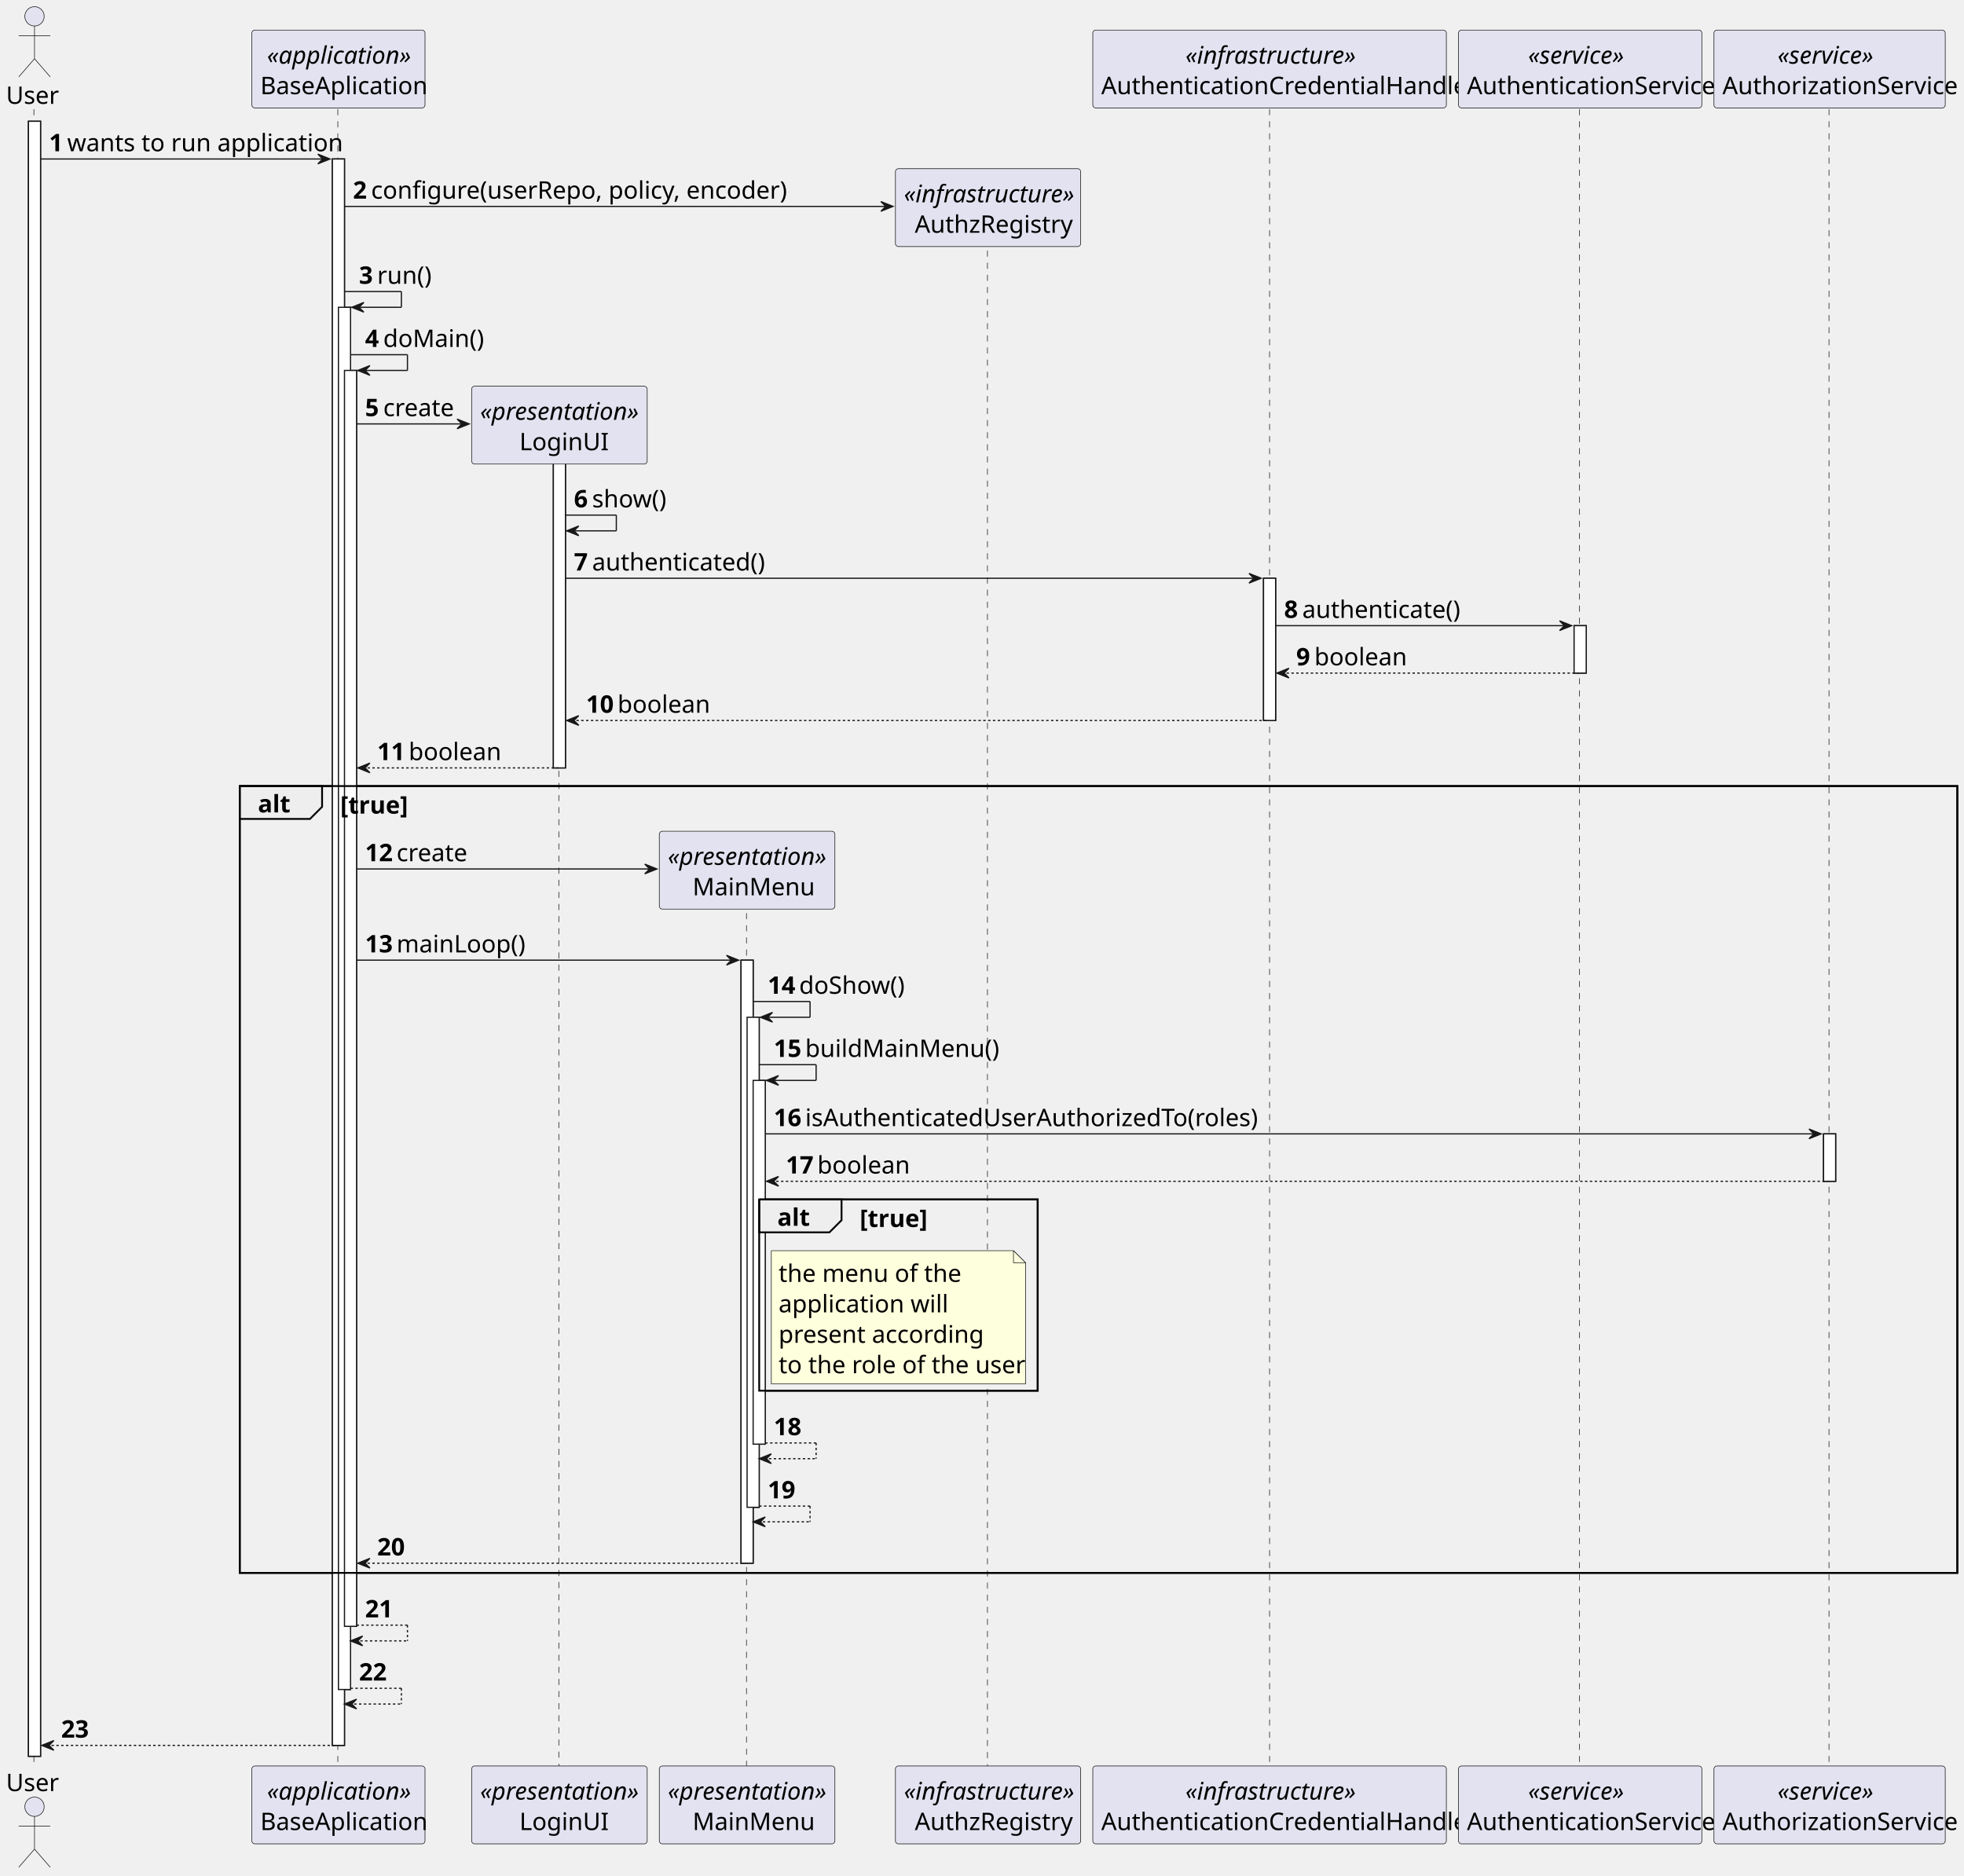
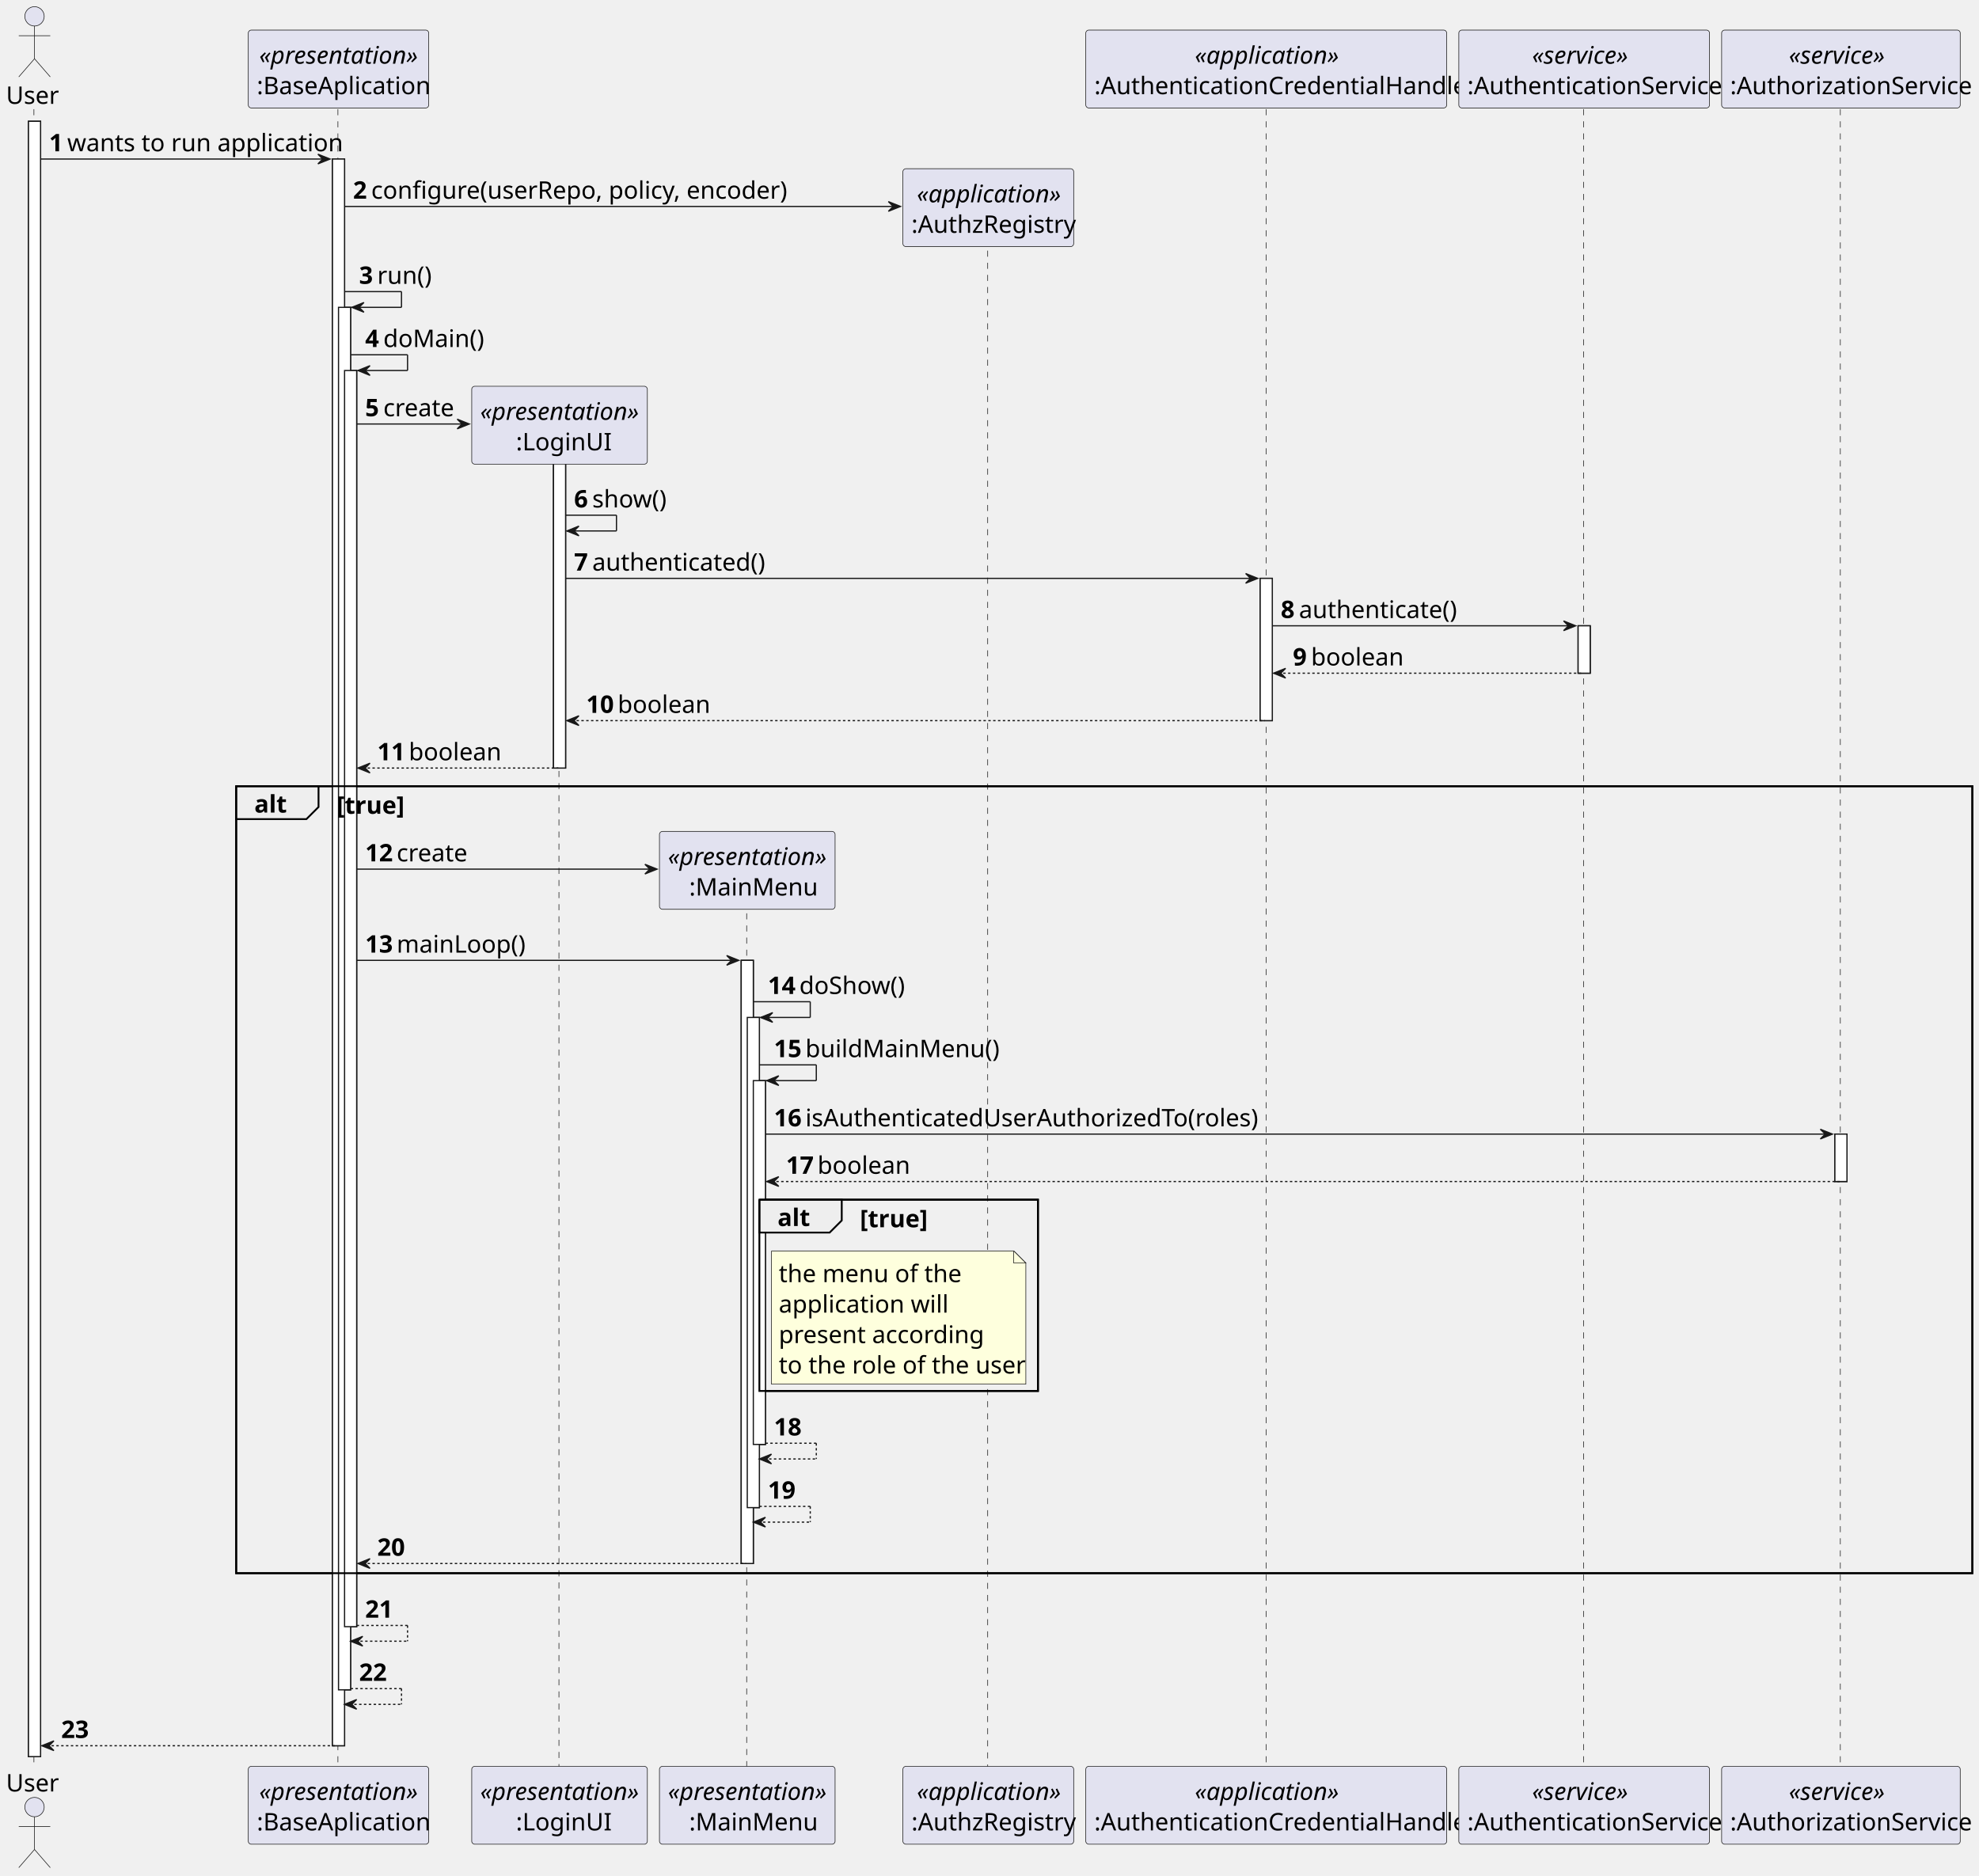
- <svg xmlns="http://www.w3.org/2000/svg" contentStyleType="text/css" height="1549px" preserveAspectRatio="none" style="width:1622px;height:1549px;background:#FFFFFF;" version="1.1" viewBox="0 0 1622 1549" width="1622px" zoomAndPan="magnify">
+ <svg xmlns="http://www.w3.org/2000/svg" contentStyleType="text/css" height="1549px" preserveAspectRatio="none" style="width:1634px;height:1549px;background:#FFFFFF;" version="1.1" viewBox="0 0 1634 1549" width="1634px" zoomAndPan="magnify">
  <defs />
  <g>
    <rect fill="#FFFFFF" height="1350.312" style="stroke:#181818;stroke-width:1.0;" width="10" x="23.5" y="100.156" />
    <rect fill="#FFFFFF" height="1310.156" style="stroke:#181818;stroke-width:1.0;" width="10" x="274.5" y="131.312" />
    <rect fill="#FFFFFF" height="1141.531" style="stroke:#181818;stroke-width:1.0;" width="10" x="279.5" y="253.781" />
    <rect fill="#FFFFFF" height="1037.219" style="stroke:#181818;stroke-width:1.0;" width="10" x="284.5" y="305.938" />
    <rect fill="#FFFFFF" height="274.094" style="stroke:#181818;stroke-width:1.0;" width="10" x="457" y="360.094" />
    <rect fill="#FFFFFF" height="498.031" style="stroke:#181818;stroke-width:1.0;" width="10" x="612" y="792.969" />
    <rect fill="#FFFFFF" height="404.719" style="stroke:#181818;stroke-width:1.0;" width="10" x="617" y="840.125" />
    <rect fill="#FFFFFF" height="300.406" style="stroke:#181818;stroke-width:1.0;" width="10" x="622" y="892.281" />
-     <rect fill="#FFFFFF" height="117.469" style="stroke:#181818;stroke-width:1.0;" width="10" x="1043.5" y="477.562" />
-     <rect fill="#FFFFFF" height="39.156" style="stroke:#181818;stroke-width:1.0;" width="10" x="1300" y="516.719" />
-     <rect fill="#FFFFFF" height="39.156" style="stroke:#181818;stroke-width:1.0;" width="10" x="1506" y="936.438" />
-     <rect fill="none" height="649.812" style="stroke:#000000;stroke-width:1.5;" width="1418.5" x="198" y="649.188" />
+     <rect fill="#FFFFFF" height="117.469" style="stroke:#181818;stroke-width:1.0;" width="10" x="1040.5" y="477.562" />
+     <rect fill="#FFFFFF" height="39.156" style="stroke:#181818;stroke-width:1.0;" width="10" x="1303" y="516.719" />
+     <rect fill="#FFFFFF" height="39.156" style="stroke:#181818;stroke-width:1.0;" width="10" x="1515" y="936.438" />
+     <rect fill="none" height="649.812" style="stroke:#000000;stroke-width:1.5;" width="1433.5" x="195" y="649.188" />
    <rect fill="none" height="157.938" style="stroke:#000000;stroke-width:1.5;" width="230" x="627" y="990.594" />
    <line style="stroke:#181818;stroke-width:0.5;stroke-dasharray:5.0,5.0;" x1="28" x2="28" y1="90.156" y2="1459.469" />
    <line style="stroke:#181818;stroke-width:0.5;stroke-dasharray:5.0,5.0;" x1="279" x2="279" y1="90.156" y2="1459.469" />
    <line style="stroke:#181818;stroke-width:0.5;stroke-dasharray:5.0,5.0;" x1="461.5" x2="461.5" y1="366.594" y2="1459.469" />
    <line style="stroke:#181818;stroke-width:0.5;stroke-dasharray:5.0,5.0;" x1="616.5" x2="616.5" y1="734.156" y2="1459.469" />
    <line style="stroke:#181818;stroke-width:0.5;stroke-dasharray:5.0,5.0;" x1="815.5" x2="815.5" y1="186.969" y2="1459.469" />
-     <line style="stroke:#181818;stroke-width:0.5;stroke-dasharray:5.0,5.0;" x1="1048.5" x2="1048.5" y1="90.156" y2="1459.469" />
-     <line style="stroke:#181818;stroke-width:0.5;stroke-dasharray:5.0,5.0;" x1="1304.5" x2="1304.5" y1="90.156" y2="1459.469" />
-     <line style="stroke:#181818;stroke-width:0.5;stroke-dasharray:5.0,5.0;" x1="1510.5" x2="1510.5" y1="90.156" y2="1459.469" />
+     <line style="stroke:#181818;stroke-width:0.5;stroke-dasharray:5.0,5.0;" x1="1045.5" x2="1045.5" y1="90.156" y2="1459.469" />
+     <line style="stroke:#181818;stroke-width:0.5;stroke-dasharray:5.0,5.0;" x1="1307.5" x2="1307.5" y1="90.156" y2="1459.469" />
+     <line style="stroke:#181818;stroke-width:0.5;stroke-dasharray:5.0,5.0;" x1="1519.5" x2="1519.5" y1="90.156" y2="1459.469" />
    <text fill="#000000" font-family="sans-serif" font-size="20" lengthAdjust="spacing" textLength="41" x="5" y="85.762">User</text>
    <ellipse cx="28.5" cy="13.5" fill="#E2E2F0" rx="8" ry="8" style="stroke:#181818;stroke-width:0.5;" />
    <path d="M28.5,21.5 L28.5,48.5 M15.5,29.5 L41.5,29.5 M28.5,48.5 L15.5,63.5 M28.5,48.5 L41.5,63.5 " fill="none" style="stroke:#181818;stroke-width:0.5;" />
    <text fill="#000000" font-family="sans-serif" font-size="20" lengthAdjust="spacing" textLength="41" x="5" y="1479.23">User</text>
    <ellipse cx="28.5" cy="1492.125" fill="#E2E2F0" rx="8" ry="8" style="stroke:#181818;stroke-width:0.5;" />
    <path d="M28.5,1500.125 L28.5,1527.125 M15.5,1508.125 L41.5,1508.125 M28.5,1527.125 L15.5,1542.125 M28.5,1527.125 L41.5,1542.125 " fill="none" style="stroke:#181818;stroke-width:0.5;" />
-     <rect fill="#E2E2F0" height="64.312" rx="2.5" ry="2.5" style="stroke:#181818;stroke-width:0.5;" width="143" x="208" y="24.844" />
-     <text fill="#000000" font-family="sans-serif" font-size="20" font-style="italic" lengthAdjust="spacing" textLength="118" x="220.5" y="52.605">«application»</text>
-     <text fill="#000000" font-family="sans-serif" font-size="20" lengthAdjust="spacing" textLength="129" x="215" y="77.762">BaseAplication</text>
-     <rect fill="#E2E2F0" height="64.312" rx="2.5" ry="2.5" style="stroke:#181818;stroke-width:0.5;" width="143" x="208" y="1458.469" />
-     <text fill="#000000" font-family="sans-serif" font-size="20" font-style="italic" lengthAdjust="spacing" textLength="118" x="220.5" y="1486.23">«application»</text>
-     <text fill="#000000" font-family="sans-serif" font-size="20" lengthAdjust="spacing" textLength="129" x="215" y="1511.387">BaseAplication</text>
+     <rect fill="#E2E2F0" height="64.312" rx="2.5" ry="2.5" style="stroke:#181818;stroke-width:0.5;" width="149" x="205" y="24.844" />
+     <text fill="#000000" font-family="sans-serif" font-size="20" font-style="italic" lengthAdjust="spacing" textLength="131" x="214" y="52.605">«presentation»</text>
+     <text fill="#000000" font-family="sans-serif" font-size="20" lengthAdjust="spacing" textLength="135" x="212" y="77.762">:BaseAplication</text>
+     <rect fill="#E2E2F0" height="64.312" rx="2.5" ry="2.5" style="stroke:#181818;stroke-width:0.5;" width="149" x="205" y="1458.469" />
+     <text fill="#000000" font-family="sans-serif" font-size="20" font-style="italic" lengthAdjust="spacing" textLength="131" x="214" y="1486.23">«presentation»</text>
+     <text fill="#000000" font-family="sans-serif" font-size="20" lengthAdjust="spacing" textLength="135" x="212" y="1511.387">:BaseAplication</text>
    <rect fill="#E2E2F0" height="64.312" rx="2.5" ry="2.5" style="stroke:#181818;stroke-width:0.5;" width="145" x="389.5" y="1458.469" />
    <text fill="#000000" font-family="sans-serif" font-size="20" font-style="italic" lengthAdjust="spacing" textLength="131" x="396.5" y="1486.23">«presentation»</text>
-     <text fill="#000000" font-family="sans-serif" font-size="20" lengthAdjust="spacing" textLength="66" x="429" y="1511.387">LoginUI</text>
+     <text fill="#000000" font-family="sans-serif" font-size="20" lengthAdjust="spacing" textLength="72" x="426" y="1511.387">:LoginUI</text>
    <rect fill="#E2E2F0" height="64.312" rx="2.5" ry="2.5" style="stroke:#181818;stroke-width:0.5;" width="145" x="544.5" y="1458.469" />
    <text fill="#000000" font-family="sans-serif" font-size="20" font-style="italic" lengthAdjust="spacing" textLength="131" x="551.5" y="1486.23">«presentation»</text>
-     <text fill="#000000" font-family="sans-serif" font-size="20" lengthAdjust="spacing" textLength="90" x="572" y="1511.387">MainMenu</text>
-     <rect fill="#E2E2F0" height="64.312" rx="2.5" ry="2.5" style="stroke:#181818;stroke-width:0.5;" width="153" x="739.5" y="1458.469" />
-     <text fill="#000000" font-family="sans-serif" font-size="20" font-style="italic" lengthAdjust="spacing" textLength="139" x="746.5" y="1486.23">«infrastructure»</text>
-     <text fill="#000000" font-family="sans-serif" font-size="20" lengthAdjust="spacing" textLength="121" x="755.5" y="1511.387">AuthzRegistry</text>
-     <rect fill="#E2E2F0" height="64.312" rx="2.5" ry="2.5" style="stroke:#181818;stroke-width:0.5;" width="292" x="902.5" y="24.844" />
-     <text fill="#000000" font-family="sans-serif" font-size="20" font-style="italic" lengthAdjust="spacing" textLength="139" x="979" y="52.605">«infrastructure»</text>
-     <text fill="#000000" font-family="sans-serif" font-size="20" lengthAdjust="spacing" textLength="278" x="909.5" y="77.762">AuthenticationCredentialHandler</text>
-     <rect fill="#E2E2F0" height="64.312" rx="2.5" ry="2.5" style="stroke:#181818;stroke-width:0.5;" width="292" x="902.5" y="1458.469" />
-     <text fill="#000000" font-family="sans-serif" font-size="20" font-style="italic" lengthAdjust="spacing" textLength="139" x="979" y="1486.23">«infrastructure»</text>
-     <text fill="#000000" font-family="sans-serif" font-size="20" lengthAdjust="spacing" textLength="278" x="909.5" y="1511.387">AuthenticationCredentialHandler</text>
-     <rect fill="#E2E2F0" height="64.312" rx="2.5" ry="2.5" style="stroke:#181818;stroke-width:0.5;" width="201" x="1204.5" y="24.844" />
-     <text fill="#000000" font-family="sans-serif" font-size="20" font-style="italic" lengthAdjust="spacing" textLength="86" x="1262" y="52.605">«service»</text>
-     <text fill="#000000" font-family="sans-serif" font-size="20" lengthAdjust="spacing" textLength="187" x="1211.5" y="77.762">AuthenticationService</text>
-     <rect fill="#E2E2F0" height="64.312" rx="2.5" ry="2.5" style="stroke:#181818;stroke-width:0.5;" width="201" x="1204.5" y="1458.469" />
-     <text fill="#000000" font-family="sans-serif" font-size="20" font-style="italic" lengthAdjust="spacing" textLength="86" x="1262" y="1486.23">«service»</text>
-     <text fill="#000000" font-family="sans-serif" font-size="20" lengthAdjust="spacing" textLength="187" x="1211.5" y="1511.387">AuthenticationService</text>
-     <rect fill="#E2E2F0" height="64.312" rx="2.5" ry="2.5" style="stroke:#181818;stroke-width:0.5;" width="191" x="1415.5" y="24.844" />
-     <text fill="#000000" font-family="sans-serif" font-size="20" font-style="italic" lengthAdjust="spacing" textLength="86" x="1468" y="52.605">«service»</text>
-     <text fill="#000000" font-family="sans-serif" font-size="20" lengthAdjust="spacing" textLength="177" x="1422.5" y="77.762">AuthorizationService</text>
-     <rect fill="#E2E2F0" height="64.312" rx="2.5" ry="2.5" style="stroke:#181818;stroke-width:0.5;" width="191" x="1415.5" y="1458.469" />
-     <text fill="#000000" font-family="sans-serif" font-size="20" font-style="italic" lengthAdjust="spacing" textLength="86" x="1468" y="1486.23">«service»</text>
-     <text fill="#000000" font-family="sans-serif" font-size="20" lengthAdjust="spacing" textLength="177" x="1422.5" y="1511.387">AuthorizationService</text>
+     <text fill="#000000" font-family="sans-serif" font-size="20" lengthAdjust="spacing" textLength="96" x="569" y="1511.387">:MainMenu</text>
+     <rect fill="#E2E2F0" height="64.312" rx="2.5" ry="2.5" style="stroke:#181818;stroke-width:0.5;" width="141" x="745.5" y="1458.469" />
+     <text fill="#000000" font-family="sans-serif" font-size="20" font-style="italic" lengthAdjust="spacing" textLength="118" x="757" y="1486.23">«application»</text>
+     <text fill="#000000" font-family="sans-serif" font-size="20" lengthAdjust="spacing" textLength="127" x="752.5" y="1511.387">:AuthzRegistry</text>
+     <rect fill="#E2E2F0" height="64.312" rx="2.5" ry="2.5" style="stroke:#181818;stroke-width:0.5;" width="298" x="896.5" y="24.844" />
+     <text fill="#000000" font-family="sans-serif" font-size="20" font-style="italic" lengthAdjust="spacing" textLength="118" x="986.5" y="52.605">«application»</text>
+     <text fill="#000000" font-family="sans-serif" font-size="20" lengthAdjust="spacing" textLength="284" x="903.5" y="77.762">:AuthenticationCredentialHandler</text>
+     <rect fill="#E2E2F0" height="64.312" rx="2.5" ry="2.5" style="stroke:#181818;stroke-width:0.5;" width="298" x="896.5" y="1458.469" />
+     <text fill="#000000" font-family="sans-serif" font-size="20" font-style="italic" lengthAdjust="spacing" textLength="118" x="986.5" y="1486.23">«application»</text>
+     <text fill="#000000" font-family="sans-serif" font-size="20" lengthAdjust="spacing" textLength="284" x="903.5" y="1511.387">:AuthenticationCredentialHandler</text>
+     <rect fill="#E2E2F0" height="64.312" rx="2.5" ry="2.5" style="stroke:#181818;stroke-width:0.5;" width="207" x="1204.5" y="24.844" />
+     <text fill="#000000" font-family="sans-serif" font-size="20" font-style="italic" lengthAdjust="spacing" textLength="86" x="1265" y="52.605">«service»</text>
+     <text fill="#000000" font-family="sans-serif" font-size="20" lengthAdjust="spacing" textLength="193" x="1211.5" y="77.762">:AuthenticationService</text>
+     <rect fill="#E2E2F0" height="64.312" rx="2.5" ry="2.5" style="stroke:#181818;stroke-width:0.5;" width="207" x="1204.5" y="1458.469" />
+     <text fill="#000000" font-family="sans-serif" font-size="20" font-style="italic" lengthAdjust="spacing" textLength="86" x="1265" y="1486.23">«service»</text>
+     <text fill="#000000" font-family="sans-serif" font-size="20" lengthAdjust="spacing" textLength="193" x="1211.5" y="1511.387">:AuthenticationService</text>
+     <rect fill="#E2E2F0" height="64.312" rx="2.5" ry="2.5" style="stroke:#181818;stroke-width:0.5;" width="197" x="1421.5" y="24.844" />
+     <text fill="#000000" font-family="sans-serif" font-size="20" font-style="italic" lengthAdjust="spacing" textLength="86" x="1477" y="52.605">«service»</text>
+     <text fill="#000000" font-family="sans-serif" font-size="20" lengthAdjust="spacing" textLength="183" x="1428.5" y="77.762">:AuthorizationService</text>
+     <rect fill="#E2E2F0" height="64.312" rx="2.5" ry="2.5" style="stroke:#181818;stroke-width:0.5;" width="197" x="1421.5" y="1458.469" />
+     <text fill="#000000" font-family="sans-serif" font-size="20" font-style="italic" lengthAdjust="spacing" textLength="86" x="1477" y="1486.23">«service»</text>
+     <text fill="#000000" font-family="sans-serif" font-size="20" lengthAdjust="spacing" textLength="183" x="1428.5" y="1511.387">:AuthorizationService</text>
    <rect fill="#FFFFFF" height="1350.312" style="stroke:#181818;stroke-width:1.0;" width="10" x="23.5" y="100.156" />
    <rect fill="#FFFFFF" height="1310.156" style="stroke:#181818;stroke-width:1.0;" width="10" x="274.5" y="131.312" />
    <rect fill="#FFFFFF" height="1141.531" style="stroke:#181818;stroke-width:1.0;" width="10" x="279.5" y="253.781" />
    <rect fill="#FFFFFF" height="1037.219" style="stroke:#181818;stroke-width:1.0;" width="10" x="284.5" y="305.938" />
    <rect fill="#FFFFFF" height="274.094" style="stroke:#181818;stroke-width:1.0;" width="10" x="457" y="360.094" />
    <rect fill="#FFFFFF" height="498.031" style="stroke:#181818;stroke-width:1.0;" width="10" x="612" y="792.969" />
    <rect fill="#FFFFFF" height="404.719" style="stroke:#181818;stroke-width:1.0;" width="10" x="617" y="840.125" />
    <rect fill="#FFFFFF" height="300.406" style="stroke:#181818;stroke-width:1.0;" width="10" x="622" y="892.281" />
-     <rect fill="#FFFFFF" height="117.469" style="stroke:#181818;stroke-width:1.0;" width="10" x="1043.5" y="477.562" />
-     <rect fill="#FFFFFF" height="39.156" style="stroke:#181818;stroke-width:1.0;" width="10" x="1300" y="516.719" />
-     <rect fill="#FFFFFF" height="39.156" style="stroke:#181818;stroke-width:1.0;" width="10" x="1506" y="936.438" />
+     <rect fill="#FFFFFF" height="117.469" style="stroke:#181818;stroke-width:1.0;" width="10" x="1040.5" y="477.562" />
+     <rect fill="#FFFFFF" height="39.156" style="stroke:#181818;stroke-width:1.0;" width="10" x="1303" y="516.719" />
+     <rect fill="#FFFFFF" height="39.156" style="stroke:#181818;stroke-width:1.0;" width="10" x="1515" y="936.438" />
    <polygon fill="#181818" points="262.5,127.312,272.5,131.312,262.5,135.312,266.5,131.312" style="stroke:#181818;stroke-width:1.0;" />
    <line style="stroke:#181818;stroke-width:1.0;" x1="33.5" x2="268.5" y1="131.312" y2="131.312" />
    <text fill="#000000" font-family="sans-serif" font-size="20" font-weight="bold" lengthAdjust="spacing" textLength="11" x="40.5" y="124.918">1</text>
    <text fill="#000000" font-family="sans-serif" font-size="20" lengthAdjust="spacing" textLength="207" x="55.5" y="124.918">wants to run application</text>
-     <polygon fill="#181818" points="727.5,166.469,737.5,170.469,727.5,174.469,731.5,170.469" style="stroke:#181818;stroke-width:1.0;" />
-     <line style="stroke:#181818;stroke-width:1.0;" x1="284.5" x2="733.5" y1="170.469" y2="170.469" />
+     <polygon fill="#181818" points="733.5,166.469,743.5,170.469,733.5,174.469,737.5,170.469" style="stroke:#181818;stroke-width:1.0;" />
+     <line style="stroke:#181818;stroke-width:1.0;" x1="284.5" x2="739.5" y1="170.469" y2="170.469" />
    <text fill="#000000" font-family="sans-serif" font-size="20" font-weight="bold" lengthAdjust="spacing" textLength="11" x="291.5" y="164.074">2</text>
    <text fill="#000000" font-family="sans-serif" font-size="20" lengthAdjust="spacing" textLength="324" x="306.5" y="164.074">configure(userRepo, policy, encoder)</text>
-     <rect fill="#E2E2F0" height="64.312" rx="2.5" ry="2.5" style="stroke:#181818;stroke-width:0.5;" width="153" x="739.5" y="139.312" />
-     <text fill="#000000" font-family="sans-serif" font-size="20" font-style="italic" lengthAdjust="spacing" textLength="139" x="746.5" y="167.074">«infrastructure»</text>
-     <text fill="#000000" font-family="sans-serif" font-size="20" lengthAdjust="spacing" textLength="121" x="755.5" y="192.231">AuthzRegistry</text>
+     <rect fill="#E2E2F0" height="64.312" rx="2.5" ry="2.5" style="stroke:#181818;stroke-width:0.5;" width="141" x="745.5" y="139.312" />
+     <text fill="#000000" font-family="sans-serif" font-size="20" font-style="italic" lengthAdjust="spacing" textLength="118" x="757" y="167.074">«application»</text>
+     <text fill="#000000" font-family="sans-serif" font-size="20" lengthAdjust="spacing" textLength="127" x="752.5" y="192.231">:AuthzRegistry</text>
    <line style="stroke:#181818;stroke-width:1.0;" x1="284.5" x2="331.5" y1="240.781" y2="240.781" />
    <line style="stroke:#181818;stroke-width:1.0;" x1="331.5" x2="331.5" y1="240.781" y2="253.781" />
    <line style="stroke:#181818;stroke-width:1.0;" x1="290.5" x2="331.5" y1="253.781" y2="253.781" />
    <polygon fill="#181818" points="300.5,249.781,290.5,253.781,300.5,257.781,296.5,253.781" style="stroke:#181818;stroke-width:1.0;" />
    <text fill="#000000" font-family="sans-serif" font-size="20" font-weight="bold" lengthAdjust="spacing" textLength="11" x="296.5" y="234.387">3</text>
    <text fill="#000000" font-family="sans-serif" font-size="20" lengthAdjust="spacing" textLength="41" x="311.5" y="234.387">run()</text>
    <line style="stroke:#181818;stroke-width:1.0;" x1="289.5" x2="336.5" y1="292.938" y2="292.938" />
    <line style="stroke:#181818;stroke-width:1.0;" x1="336.5" x2="336.5" y1="292.938" y2="305.938" />
    <line style="stroke:#181818;stroke-width:1.0;" x1="295.5" x2="336.5" y1="305.938" y2="305.938" />
    <polygon fill="#181818" points="305.5,301.938,295.5,305.938,305.5,309.938,301.5,305.938" style="stroke:#181818;stroke-width:1.0;" />
    <text fill="#000000" font-family="sans-serif" font-size="20" font-weight="bold" lengthAdjust="spacing" textLength="11" x="301.5" y="286.543">4</text>
    <text fill="#000000" font-family="sans-serif" font-size="20" lengthAdjust="spacing" textLength="78" x="316.5" y="286.543">doMain()</text>
    <polygon fill="#181818" points="377.5,346.094,387.5,350.094,377.5,354.094,381.5,350.094" style="stroke:#181818;stroke-width:1.0;" />
    <line style="stroke:#181818;stroke-width:1.0;" x1="294.5" x2="383.5" y1="350.094" y2="350.094" />
    <text fill="#000000" font-family="sans-serif" font-size="20" font-weight="bold" lengthAdjust="spacing" textLength="11" x="301.5" y="343.699">5</text>
    <text fill="#000000" font-family="sans-serif" font-size="20" lengthAdjust="spacing" textLength="56" x="316.5" y="343.699">create</text>
    <rect fill="#E2E2F0" height="64.312" rx="2.5" ry="2.5" style="stroke:#181818;stroke-width:0.5;" width="145" x="389.5" y="318.938" />
    <text fill="#000000" font-family="sans-serif" font-size="20" font-style="italic" lengthAdjust="spacing" textLength="131" x="396.5" y="346.699">«presentation»</text>
-     <text fill="#000000" font-family="sans-serif" font-size="20" lengthAdjust="spacing" textLength="66" x="429" y="371.856">LoginUI</text>
+     <text fill="#000000" font-family="sans-serif" font-size="20" lengthAdjust="spacing" textLength="72" x="426" y="371.856">:LoginUI</text>
    <line style="stroke:#181818;stroke-width:1.0;" x1="467" x2="509" y1="425.406" y2="425.406" />
    <line style="stroke:#181818;stroke-width:1.0;" x1="509" x2="509" y1="425.406" y2="438.406" />
    <line style="stroke:#181818;stroke-width:1.0;" x1="468" x2="509" y1="438.406" y2="438.406" />
    <polygon fill="#181818" points="478,434.406,468,438.406,478,442.406,474,438.406" style="stroke:#181818;stroke-width:1.0;" />
    <text fill="#000000" font-family="sans-serif" font-size="20" font-weight="bold" lengthAdjust="spacing" textLength="11" x="474" y="419.012">6</text>
    <text fill="#000000" font-family="sans-serif" font-size="20" lengthAdjust="spacing" textLength="60" x="489" y="419.012">show()</text>
-     <polygon fill="#181818" points="1031.5,473.562,1041.5,477.562,1031.5,481.562,1035.5,477.562" style="stroke:#181818;stroke-width:1.0;" />
-     <line style="stroke:#181818;stroke-width:1.0;" x1="467" x2="1037.5" y1="477.562" y2="477.562" />
+     <polygon fill="#181818" points="1028.5,473.562,1038.5,477.562,1028.5,481.562,1032.5,477.562" style="stroke:#181818;stroke-width:1.0;" />
+     <line style="stroke:#181818;stroke-width:1.0;" x1="467" x2="1034.5" y1="477.562" y2="477.562" />
    <text fill="#000000" font-family="sans-serif" font-size="20" font-weight="bold" lengthAdjust="spacing" textLength="11" x="474" y="471.168">7</text>
    <text fill="#000000" font-family="sans-serif" font-size="20" lengthAdjust="spacing" textLength="131" x="489" y="471.168">authenticated()</text>
-     <polygon fill="#181818" points="1288,512.719,1298,516.719,1288,520.719,1292,516.719" style="stroke:#181818;stroke-width:1.0;" />
-     <line style="stroke:#181818;stroke-width:1.0;" x1="1053.5" x2="1294" y1="516.719" y2="516.719" />
-     <text fill="#000000" font-family="sans-serif" font-size="20" font-weight="bold" lengthAdjust="spacing" textLength="11" x="1060.5" y="510.324">8</text>
-     <text fill="#000000" font-family="sans-serif" font-size="20" lengthAdjust="spacing" textLength="120" x="1075.5" y="510.324">authenticate()</text>
-     <polygon fill="#181818" points="1064.5,551.875,1054.5,555.875,1064.5,559.875,1060.5,555.875" style="stroke:#181818;stroke-width:1.0;" />
-     <line style="stroke:#181818;stroke-width:1.0;stroke-dasharray:2.0,2.0;" x1="1058.5" x2="1304" y1="555.875" y2="555.875" />
-     <text fill="#000000" font-family="sans-serif" font-size="20" font-weight="bold" lengthAdjust="spacing" textLength="11" x="1070.5" y="549.481">9</text>
-     <text fill="#000000" font-family="sans-serif" font-size="20" lengthAdjust="spacing" textLength="69" x="1085.5" y="549.481">boolean</text>
+     <polygon fill="#181818" points="1291,512.719,1301,516.719,1291,520.719,1295,516.719" style="stroke:#181818;stroke-width:1.0;" />
+     <line style="stroke:#181818;stroke-width:1.0;" x1="1050.5" x2="1297" y1="516.719" y2="516.719" />
+     <text fill="#000000" font-family="sans-serif" font-size="20" font-weight="bold" lengthAdjust="spacing" textLength="11" x="1057.5" y="510.324">8</text>
+     <text fill="#000000" font-family="sans-serif" font-size="20" lengthAdjust="spacing" textLength="120" x="1072.5" y="510.324">authenticate()</text>
+     <polygon fill="#181818" points="1061.5,551.875,1051.5,555.875,1061.5,559.875,1057.5,555.875" style="stroke:#181818;stroke-width:1.0;" />
+     <line style="stroke:#181818;stroke-width:1.0;stroke-dasharray:2.0,2.0;" x1="1055.5" x2="1307" y1="555.875" y2="555.875" />
+     <text fill="#000000" font-family="sans-serif" font-size="20" font-weight="bold" lengthAdjust="spacing" textLength="11" x="1067.5" y="549.481">9</text>
+     <text fill="#000000" font-family="sans-serif" font-size="20" lengthAdjust="spacing" textLength="69" x="1082.5" y="549.481">boolean</text>
    <polygon fill="#181818" points="478,591.031,468,595.031,478,599.031,474,595.031" style="stroke:#181818;stroke-width:1.0;" />
-     <line style="stroke:#181818;stroke-width:1.0;stroke-dasharray:2.0,2.0;" x1="472" x2="1047.5" y1="595.031" y2="595.031" />
+     <line style="stroke:#181818;stroke-width:1.0;stroke-dasharray:2.0,2.0;" x1="472" x2="1044.5" y1="595.031" y2="595.031" />
    <text fill="#000000" font-family="sans-serif" font-size="20" font-weight="bold" lengthAdjust="spacing" textLength="22" x="484" y="588.637">10</text>
    <text fill="#000000" font-family="sans-serif" font-size="20" lengthAdjust="spacing" textLength="69" x="510" y="588.637">boolean</text>
    <polygon fill="#181818" points="305.5,630.188,295.5,634.188,305.5,638.188,301.5,634.188" style="stroke:#181818;stroke-width:1.0;" />
    <line style="stroke:#181818;stroke-width:1.0;stroke-dasharray:2.0,2.0;" x1="299.5" x2="461" y1="634.188" y2="634.188" />
    <text fill="#000000" font-family="sans-serif" font-size="20" font-weight="bold" lengthAdjust="spacing" textLength="22" x="311.5" y="627.793">11</text>
    <text fill="#000000" font-family="sans-serif" font-size="20" lengthAdjust="spacing" textLength="69" x="337.5" y="627.793">boolean</text>
-     <path d="M198,649.188 L266,649.188 L266,666.344 L256,676.344 L198,676.344 L198,649.188 " fill="#EEEEEE" style="stroke:#000000;stroke-width:1.5;" />
-     <rect fill="none" height="649.812" style="stroke:#000000;stroke-width:1.5;" width="1418.5" x="198" y="649.188" />
-     <text fill="#000000" font-family="sans-serif" font-size="20" font-weight="bold" lengthAdjust="spacing" textLength="23" x="213" y="670.949">alt</text>
-     <text fill="#000000" font-family="sans-serif" font-size="20" font-weight="bold" lengthAdjust="spacing" textLength="52" x="281" y="671.949">[true]</text>
+     <path d="M195,649.188 L263,649.188 L263,666.344 L253,676.344 L195,676.344 L195,649.188 " fill="#EEEEEE" style="stroke:#000000;stroke-width:1.5;" />
+     <rect fill="none" height="649.812" style="stroke:#000000;stroke-width:1.5;" width="1433.5" x="195" y="649.188" />
+     <text fill="#000000" font-family="sans-serif" font-size="20" font-weight="bold" lengthAdjust="spacing" textLength="23" x="210" y="670.949">alt</text>
+     <text fill="#000000" font-family="sans-serif" font-size="20" font-weight="bold" lengthAdjust="spacing" textLength="52" x="278" y="671.949">[true]</text>
    <polygon fill="#181818" points="532.5,713.656,542.5,717.656,532.5,721.656,536.5,717.656" style="stroke:#181818;stroke-width:1.0;" />
    <line style="stroke:#181818;stroke-width:1.0;" x1="294.5" x2="538.5" y1="717.656" y2="717.656" />
    <text fill="#000000" font-family="sans-serif" font-size="20" font-weight="bold" lengthAdjust="spacing" textLength="22" x="301.5" y="711.262">12</text>
    <text fill="#000000" font-family="sans-serif" font-size="20" lengthAdjust="spacing" textLength="56" x="327.5" y="711.262">create</text>
    <rect fill="#E2E2F0" height="64.312" rx="2.5" ry="2.5" style="stroke:#181818;stroke-width:0.5;" width="145" x="544.5" y="686.5" />
    <text fill="#000000" font-family="sans-serif" font-size="20" font-style="italic" lengthAdjust="spacing" textLength="131" x="551.5" y="714.262">«presentation»</text>
-     <text fill="#000000" font-family="sans-serif" font-size="20" lengthAdjust="spacing" textLength="90" x="572" y="739.418">MainMenu</text>
+     <text fill="#000000" font-family="sans-serif" font-size="20" lengthAdjust="spacing" textLength="96" x="569" y="739.418">:MainMenu</text>
    <polygon fill="#181818" points="600,788.969,610,792.969,600,796.969,604,792.969" style="stroke:#181818;stroke-width:1.0;" />
    <line style="stroke:#181818;stroke-width:1.0;" x1="294.5" x2="606" y1="792.969" y2="792.969" />
    <text fill="#000000" font-family="sans-serif" font-size="20" font-weight="bold" lengthAdjust="spacing" textLength="22" x="301.5" y="786.574">13</text>
    <text fill="#000000" font-family="sans-serif" font-size="20" lengthAdjust="spacing" textLength="99" x="327.5" y="786.574">mainLoop()</text>
    <line style="stroke:#181818;stroke-width:1.0;" x1="622" x2="669" y1="827.125" y2="827.125" />
    <line style="stroke:#181818;stroke-width:1.0;" x1="669" x2="669" y1="827.125" y2="840.125" />
    <line style="stroke:#181818;stroke-width:1.0;" x1="628" x2="669" y1="840.125" y2="840.125" />
    <polygon fill="#181818" points="638,836.125,628,840.125,638,844.125,634,840.125" style="stroke:#181818;stroke-width:1.0;" />
    <text fill="#000000" font-family="sans-serif" font-size="20" font-weight="bold" lengthAdjust="spacing" textLength="22" x="634" y="820.731">14</text>
    <text fill="#000000" font-family="sans-serif" font-size="20" lengthAdjust="spacing" textLength="85" x="660" y="820.731">doShow()</text>
    <line style="stroke:#181818;stroke-width:1.0;" x1="627" x2="674" y1="879.281" y2="879.281" />
    <line style="stroke:#181818;stroke-width:1.0;" x1="674" x2="674" y1="879.281" y2="892.281" />
    <line style="stroke:#181818;stroke-width:1.0;" x1="633" x2="674" y1="892.281" y2="892.281" />
    <polygon fill="#181818" points="643,888.281,633,892.281,643,896.281,639,892.281" style="stroke:#181818;stroke-width:1.0;" />
    <text fill="#000000" font-family="sans-serif" font-size="20" font-weight="bold" lengthAdjust="spacing" textLength="22" x="639" y="872.887">15</text>
    <text fill="#000000" font-family="sans-serif" font-size="20" lengthAdjust="spacing" textLength="144" x="665" y="872.887">buildMainMenu()</text>
-     <polygon fill="#181818" points="1494,932.438,1504,936.438,1494,940.438,1498,936.438" style="stroke:#181818;stroke-width:1.0;" />
-     <line style="stroke:#181818;stroke-width:1.0;" x1="632" x2="1500" y1="936.438" y2="936.438" />
+     <polygon fill="#181818" points="1503,932.438,1513,936.438,1503,940.438,1507,936.438" style="stroke:#181818;stroke-width:1.0;" />
+     <line style="stroke:#181818;stroke-width:1.0;" x1="632" x2="1509" y1="936.438" y2="936.438" />
    <text fill="#000000" font-family="sans-serif" font-size="20" font-weight="bold" lengthAdjust="spacing" textLength="22" x="639" y="930.043">16</text>
    <text fill="#000000" font-family="sans-serif" font-size="20" lengthAdjust="spacing" textLength="346" x="665" y="930.043">isAuthenticatedUserAuthorizedTo(roles)</text>
    <polygon fill="#181818" points="643,971.594,633,975.594,643,979.594,639,975.594" style="stroke:#181818;stroke-width:1.0;" />
-     <line style="stroke:#181818;stroke-width:1.0;stroke-dasharray:2.0,2.0;" x1="637" x2="1510" y1="975.594" y2="975.594" />
+     <line style="stroke:#181818;stroke-width:1.0;stroke-dasharray:2.0,2.0;" x1="637" x2="1519" y1="975.594" y2="975.594" />
    <text fill="#000000" font-family="sans-serif" font-size="20" font-weight="bold" lengthAdjust="spacing" textLength="22" x="649" y="969.199">17</text>
    <text fill="#000000" font-family="sans-serif" font-size="20" lengthAdjust="spacing" textLength="69" x="675" y="969.199">boolean</text>
    <path d="M627,990.594 L695,990.594 L695,1007.75 L685,1017.75 L627,1017.75 L627,990.594 " fill="#EEEEEE" style="stroke:#000000;stroke-width:1.5;" />
    <rect fill="none" height="157.938" style="stroke:#000000;stroke-width:1.5;" width="230" x="627" y="990.594" />
    <text fill="#000000" font-family="sans-serif" font-size="20" font-weight="bold" lengthAdjust="spacing" textLength="23" x="642" y="1012.356">alt</text>
    <text fill="#000000" font-family="sans-serif" font-size="20" font-weight="bold" lengthAdjust="spacing" textLength="52" x="710" y="1013.356">[true]</text>
    <path d="M637,1032.906 L637,1142.906 L847,1142.906 L847,1042.906 L837,1032.906 L637,1032.906 " fill="#FEFFDD" style="stroke:#181818;stroke-width:0.5;" />
    <path d="M837,1032.906 L837,1042.906 L847,1042.906 L837,1032.906 " fill="#FEFFDD" style="stroke:#181818;stroke-width:0.5;" />
    <text fill="#000000" font-family="sans-serif" font-size="20" lengthAdjust="spacing" textLength="136" x="643" y="1058.668">the menu of the</text>
    <text fill="#000000" font-family="sans-serif" font-size="20" lengthAdjust="spacing" textLength="126" x="643" y="1083.824">application will</text>
    <text fill="#000000" font-family="sans-serif" font-size="20" lengthAdjust="spacing" textLength="157" x="643" y="1108.98">present according</text>
    <text fill="#000000" font-family="sans-serif" font-size="20" lengthAdjust="spacing" textLength="189" x="643" y="1134.137">to the role of the user</text>
    <line style="stroke:#181818;stroke-width:1.0;stroke-dasharray:2.0,2.0;" x1="632" x2="674" y1="1191.688" y2="1191.688" />
    <line style="stroke:#181818;stroke-width:1.0;stroke-dasharray:2.0,2.0;" x1="674" x2="674" y1="1191.688" y2="1204.688" />
    <line style="stroke:#181818;stroke-width:1.0;stroke-dasharray:2.0,2.0;" x1="627" x2="674" y1="1204.688" y2="1204.688" />
    <polygon fill="#181818" points="637,1200.688,627,1204.688,637,1208.688,633,1204.688" style="stroke:#181818;stroke-width:1.0;" />
    <text fill="#000000" font-family="sans-serif" font-size="20" font-weight="bold" lengthAdjust="spacing" textLength="22" x="639" y="1185.293">18</text>
    <text fill="#000000" font-family="sans-serif" font-size="20" lengthAdjust="spacing" textLength="6" x="665" y="1185.293"> </text>
    <line style="stroke:#181818;stroke-width:1.0;stroke-dasharray:2.0,2.0;" x1="627" x2="669" y1="1243.844" y2="1243.844" />
    <line style="stroke:#181818;stroke-width:1.0;stroke-dasharray:2.0,2.0;" x1="669" x2="669" y1="1243.844" y2="1256.844" />
    <line style="stroke:#181818;stroke-width:1.0;stroke-dasharray:2.0,2.0;" x1="622" x2="669" y1="1256.844" y2="1256.844" />
    <polygon fill="#181818" points="632,1252.844,622,1256.844,632,1260.844,628,1256.844" style="stroke:#181818;stroke-width:1.0;" />
    <text fill="#000000" font-family="sans-serif" font-size="20" font-weight="bold" lengthAdjust="spacing" textLength="22" x="634" y="1237.449">19</text>
    <text fill="#000000" font-family="sans-serif" font-size="20" lengthAdjust="spacing" textLength="6" x="660" y="1237.449"> </text>
    <polygon fill="#181818" points="305.5,1287,295.5,1291,305.5,1295,301.5,1291" style="stroke:#181818;stroke-width:1.0;" />
    <line style="stroke:#181818;stroke-width:1.0;stroke-dasharray:2.0,2.0;" x1="299.5" x2="616" y1="1291" y2="1291" />
    <text fill="#000000" font-family="sans-serif" font-size="20" font-weight="bold" lengthAdjust="spacing" textLength="22" x="311.5" y="1284.605">20</text>
    <text fill="#000000" font-family="sans-serif" font-size="20" lengthAdjust="spacing" textLength="6" x="337.5" y="1284.605"> </text>
    <line style="stroke:#181818;stroke-width:1.0;stroke-dasharray:2.0,2.0;" x1="294.5" x2="336.5" y1="1342.156" y2="1342.156" />
    <line style="stroke:#181818;stroke-width:1.0;stroke-dasharray:2.0,2.0;" x1="336.5" x2="336.5" y1="1342.156" y2="1355.156" />
    <line style="stroke:#181818;stroke-width:1.0;stroke-dasharray:2.0,2.0;" x1="289.5" x2="336.5" y1="1355.156" y2="1355.156" />
    <polygon fill="#181818" points="299.5,1351.156,289.5,1355.156,299.5,1359.156,295.5,1355.156" style="stroke:#181818;stroke-width:1.0;" />
    <text fill="#000000" font-family="sans-serif" font-size="20" font-weight="bold" lengthAdjust="spacing" textLength="22" x="301.5" y="1335.762">21</text>
    <text fill="#000000" font-family="sans-serif" font-size="20" lengthAdjust="spacing" textLength="6" x="327.5" y="1335.762"> </text>
    <line style="stroke:#181818;stroke-width:1.0;stroke-dasharray:2.0,2.0;" x1="289.5" x2="331.5" y1="1394.312" y2="1394.312" />
    <line style="stroke:#181818;stroke-width:1.0;stroke-dasharray:2.0,2.0;" x1="331.5" x2="331.5" y1="1394.312" y2="1407.312" />
    <line style="stroke:#181818;stroke-width:1.0;stroke-dasharray:2.0,2.0;" x1="284.5" x2="331.5" y1="1407.312" y2="1407.312" />
    <polygon fill="#181818" points="294.5,1403.312,284.5,1407.312,294.5,1411.312,290.5,1407.312" style="stroke:#181818;stroke-width:1.0;" />
    <text fill="#000000" font-family="sans-serif" font-size="20" font-weight="bold" lengthAdjust="spacing" textLength="22" x="296.5" y="1387.918">22</text>
    <text fill="#000000" font-family="sans-serif" font-size="20" lengthAdjust="spacing" textLength="6" x="322.5" y="1387.918"> </text>
    <polygon fill="#181818" points="44.5,1437.469,34.5,1441.469,44.5,1445.469,40.5,1441.469" style="stroke:#181818;stroke-width:1.0;" />
    <line style="stroke:#181818;stroke-width:1.0;stroke-dasharray:2.0,2.0;" x1="38.5" x2="278.5" y1="1441.469" y2="1441.469" />
    <text fill="#000000" font-family="sans-serif" font-size="20" font-weight="bold" lengthAdjust="spacing" textLength="22" x="50.5" y="1435.074">23</text>
    <text fill="#000000" font-family="sans-serif" font-size="20" lengthAdjust="spacing" textLength="6" x="76.5" y="1435.074"> </text>
  </g>
</svg>
